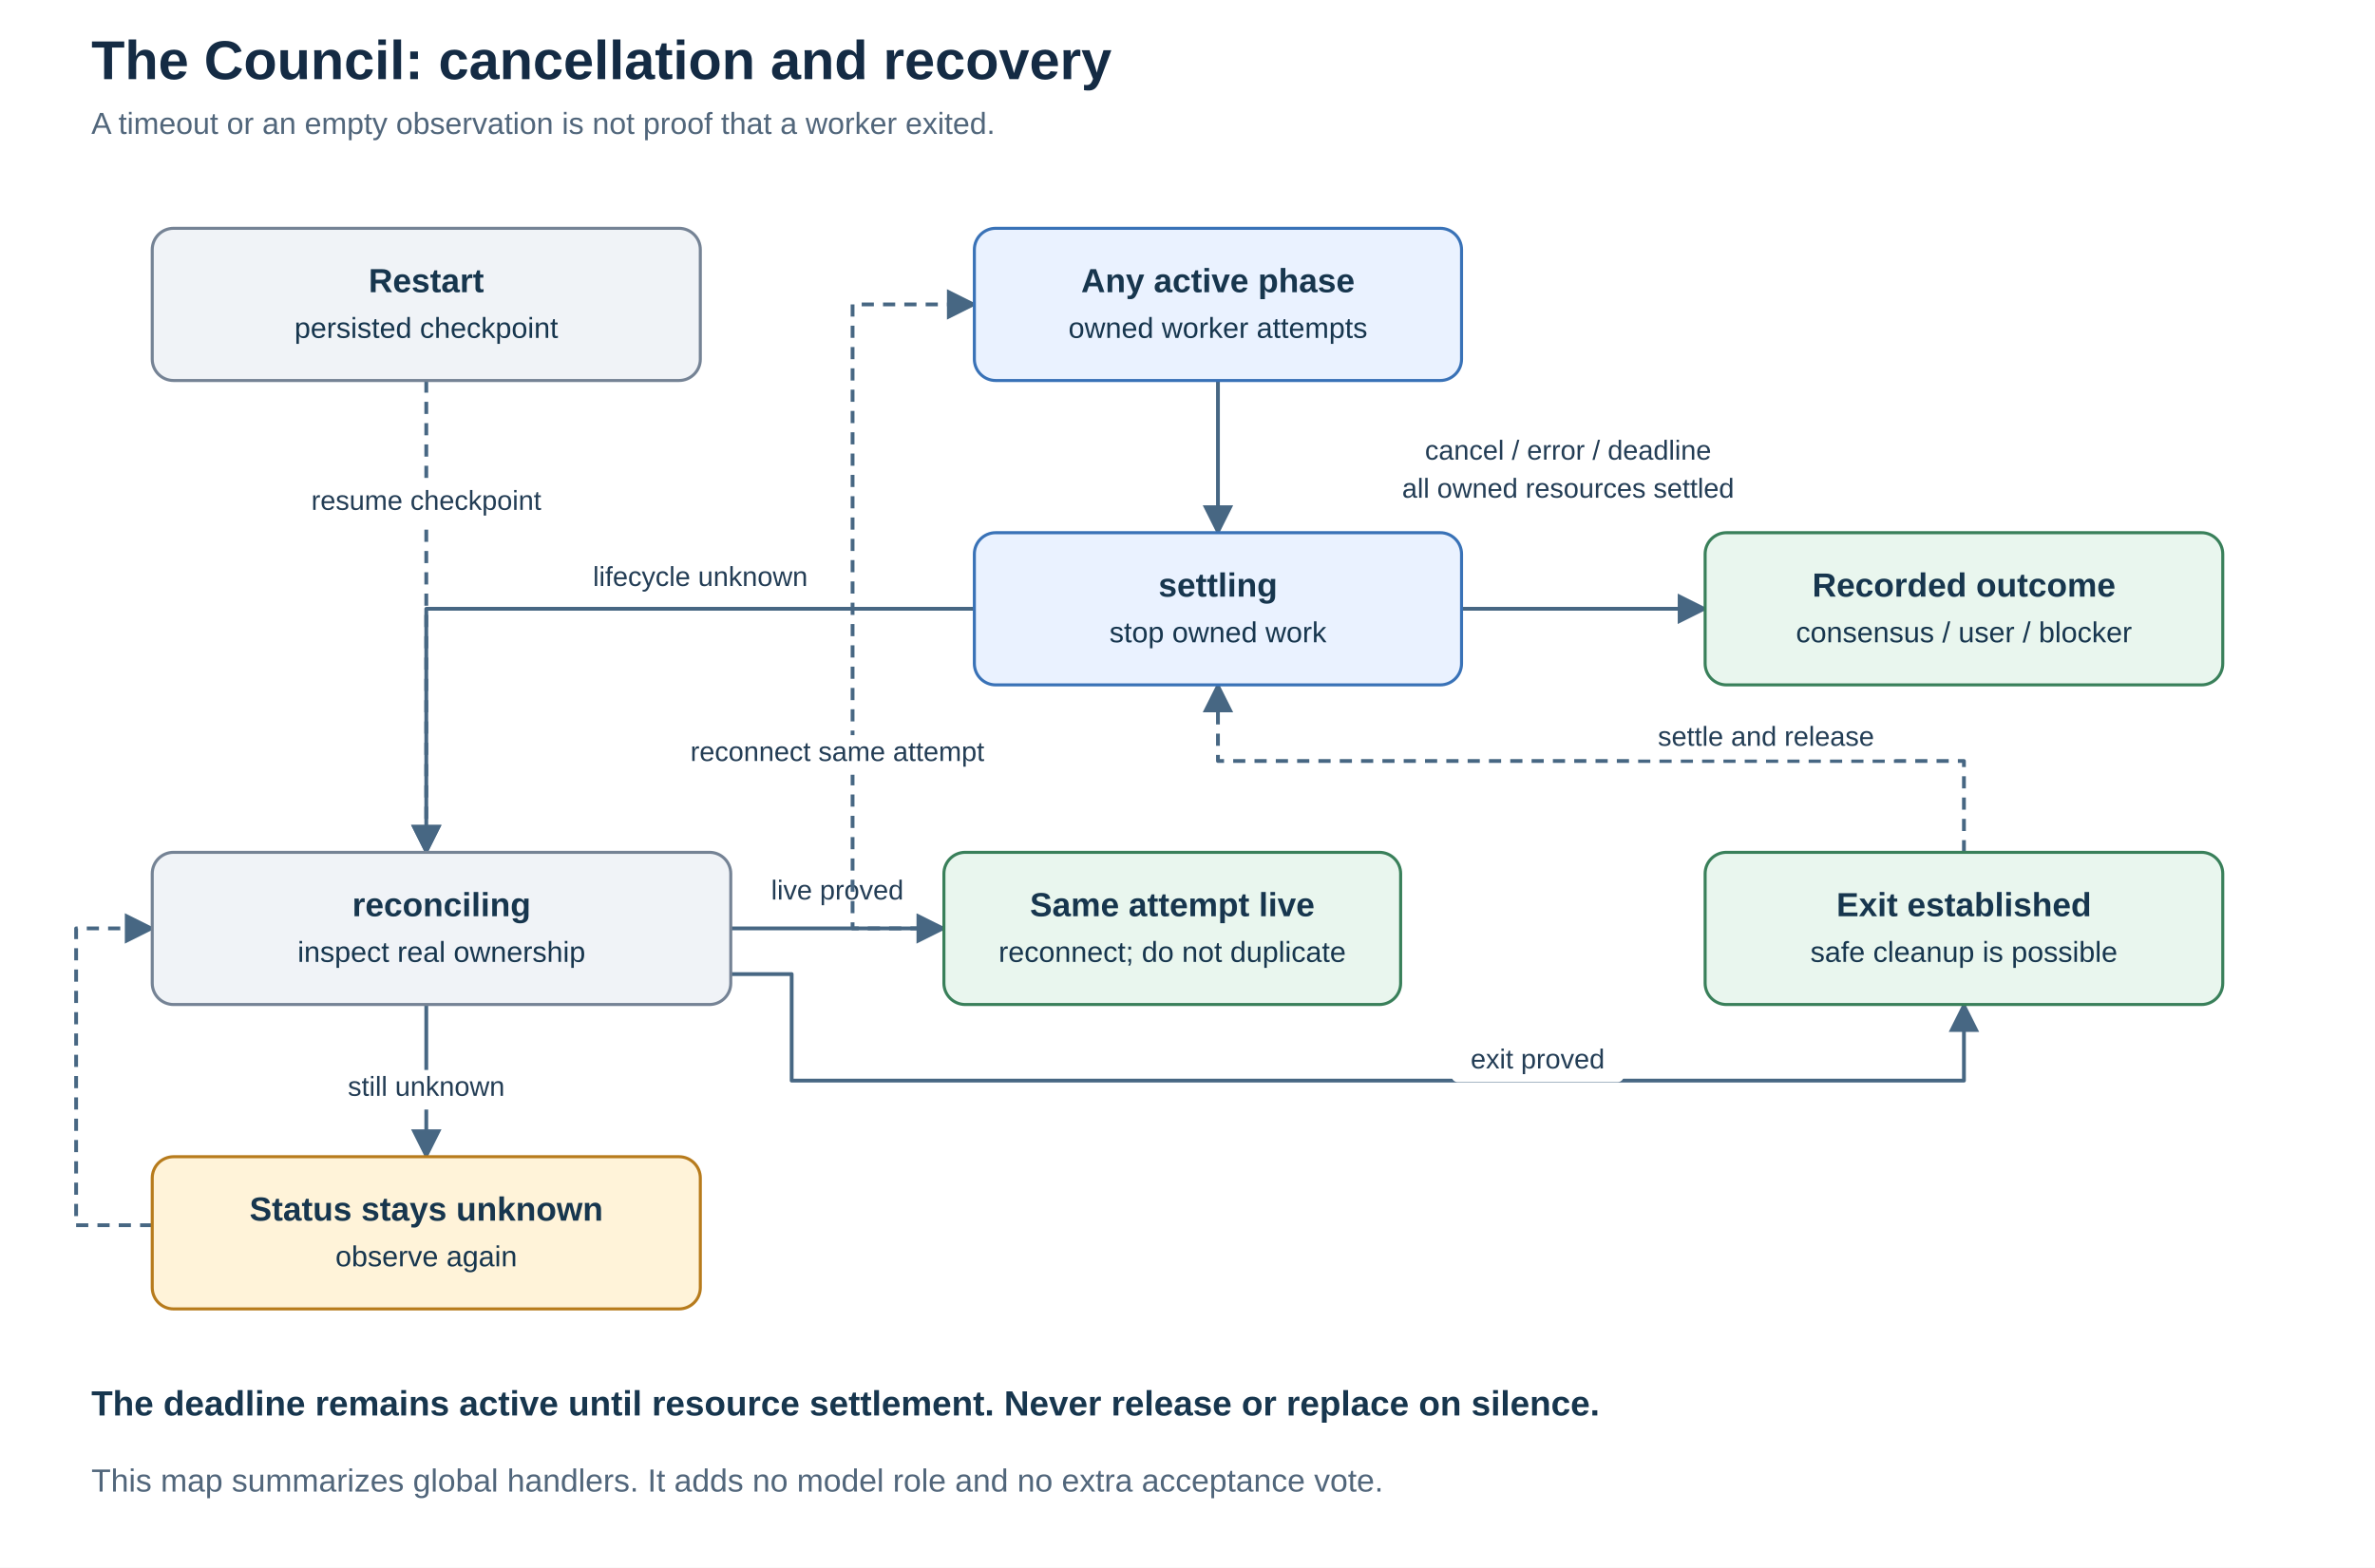
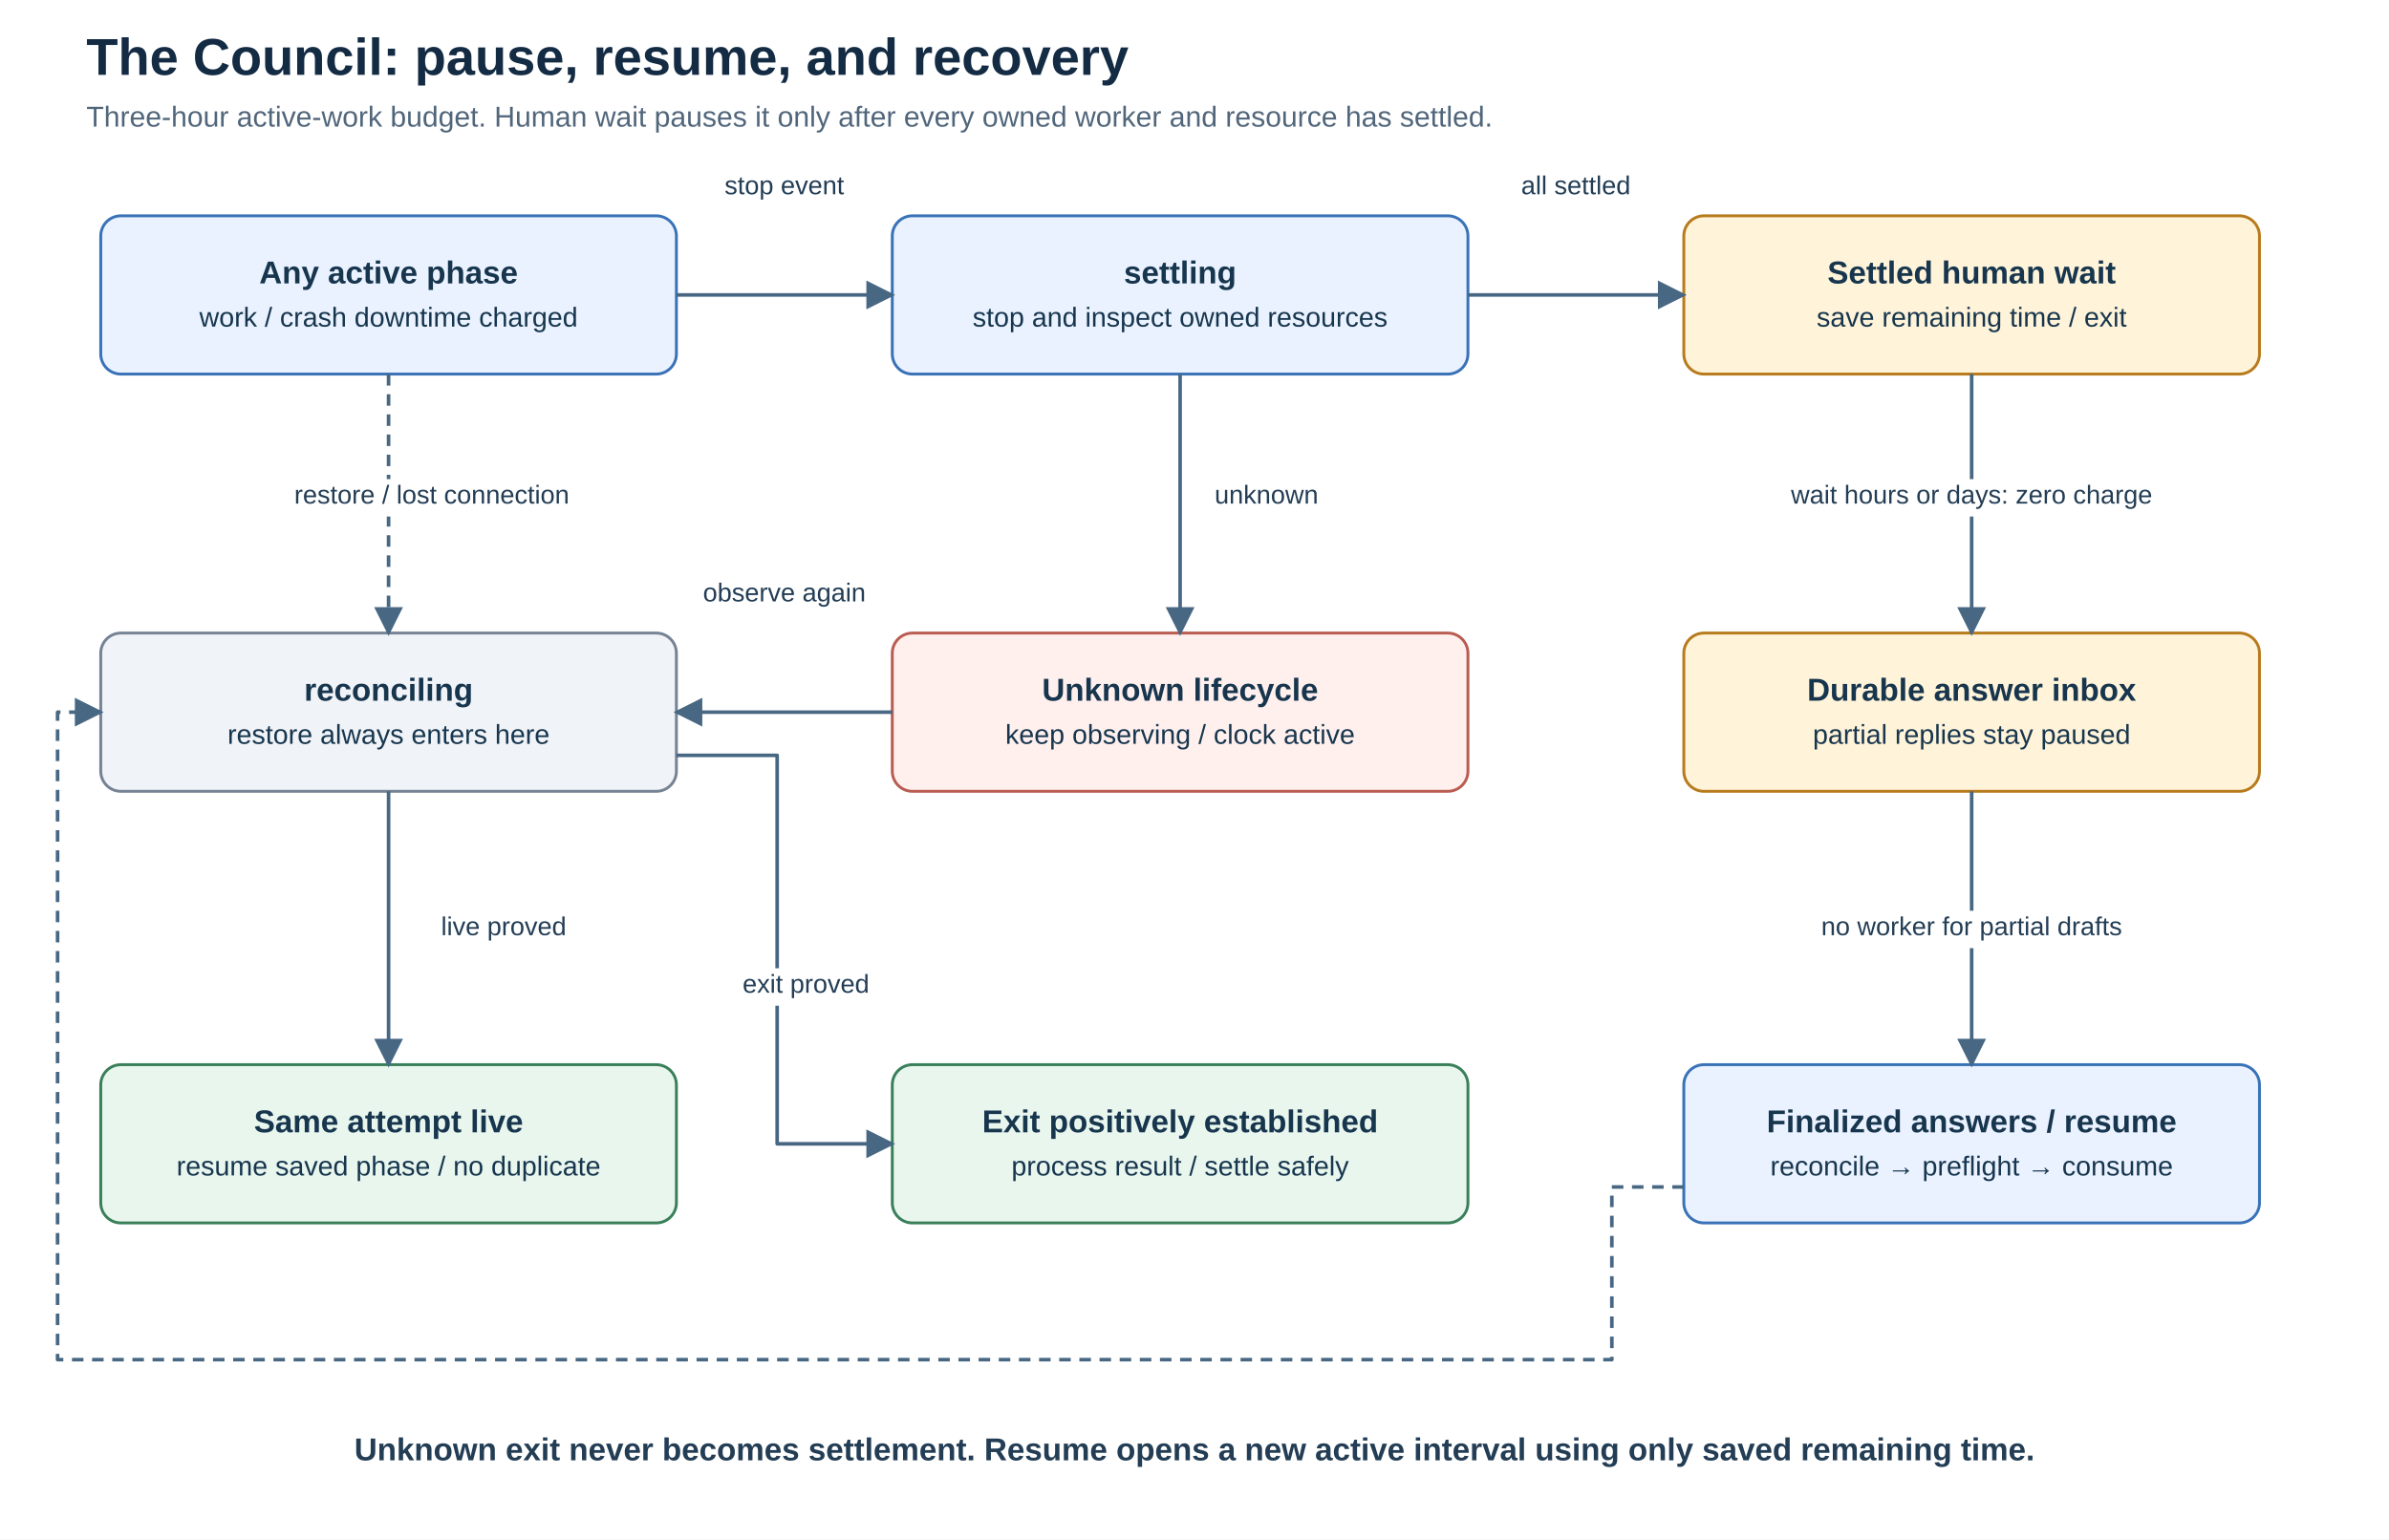
- <svg xmlns="http://www.w3.org/2000/svg" width="1560" height="1030" viewBox="0 0 1560 1030">
+ <svg xmlns="http://www.w3.org/2000/svg" width="1660" height="1070" viewBox="0 0 1660 1070">
  <defs>
    <marker id="arrow" viewBox="0 0 10 10" refX="9" refY="5" markerWidth="8" markerHeight="8" orient="auto-start-reverse">
      <path d="M 0 0 L 10 5 L 0 10 z" fill="#476783" />
    </marker>
  </defs>
-   <rect width="1560" height="1030" fill="#ffffff" />
-   <text x="60" y="52" font-family="Arial, Helvetica, sans-serif" font-size="36" fill="#142b44" text-anchor="start" font-weight="700">The Council: cancellation and recovery</text>
-   <text x="60" y="88" font-family="Arial, Helvetica, sans-serif" font-size="20" fill="#51667b" text-anchor="start" font-weight="400">A timeout or an empty observation is not proof that a worker exited.</text>
-   <polyline points="800,250 800,350" fill="none" stroke="#476783" stroke-width="2.5" stroke-linejoin="round" marker-end="url(#arrow)" />
-   <rect x="911.8" y="285" width="236.5" height="26" rx="4" fill="white" />
-   <text x="1030" y="302" font-family="Arial, Helvetica, sans-serif" font-size="18" fill="#233d55" text-anchor="middle" font-weight="400">cancel / error / deadline</text>
-   <polyline points="280,250 280,560" fill="none" stroke="#476783" stroke-width="2.5" stroke-linejoin="round" stroke-dasharray="8 6" marker-end="url(#arrow)" />
-   <rect x="197.0" y="318" width="165.9" height="26" rx="4" fill="white" />
-   <text x="280" y="335" font-family="Arial, Helvetica, sans-serif" font-size="18" fill="#233d55" text-anchor="middle" font-weight="400">resume checkpoint</text>
-   <polyline points="640,400 280,400 280,560" fill="none" stroke="#476783" stroke-width="2.5" stroke-linejoin="round" marker-end="url(#arrow)" />
-   <rect x="377.0" y="368" width="165.9" height="26" rx="4" fill="white" />
-   <text x="460" y="385" font-family="Arial, Helvetica, sans-serif" font-size="18" fill="#233d55" text-anchor="middle" font-weight="400">lifecycle unknown</text>
-   <polyline points="940,400 1120,400" fill="none" stroke="#476783" stroke-width="2.5" stroke-linejoin="round" marker-end="url(#arrow)" />
-   <rect x="902.9" y="310" width="254.1" height="26" rx="4" fill="white" />
-   <text x="1030" y="327" font-family="Arial, Helvetica, sans-serif" font-size="18" fill="#233d55" text-anchor="middle" font-weight="400">all owned resources settled</text>
-   <polyline points="480,610 620,610" fill="none" stroke="#476783" stroke-width="2.5" stroke-linejoin="round" marker-end="url(#arrow)" />
-   <rect x="493.5" y="574" width="113.0" height="26" rx="4" fill="white" />
-   <text x="550" y="591" font-family="Arial, Helvetica, sans-serif" font-size="18" fill="#233d55" text-anchor="middle" font-weight="400">live proved</text>
-   <polyline points="280,660 280,760" fill="none" stroke="#476783" stroke-width="2.5" stroke-linejoin="round" marker-end="url(#arrow)" />
-   <rect x="214.7" y="703" width="130.7" height="26" rx="4" fill="white" />
-   <text x="280" y="720" font-family="Arial, Helvetica, sans-serif" font-size="18" fill="#233d55" text-anchor="middle" font-weight="400">still unknown</text>
-   <polyline points="480,640 520,640 520,710 1290,710 1290,660" fill="none" stroke="#476783" stroke-width="2.5" stroke-linejoin="round" marker-end="url(#arrow)" />
-   <rect x="953.5" y="685" width="113.0" height="26" rx="4" fill="white" />
-   <text x="1010" y="702" font-family="Arial, Helvetica, sans-serif" font-size="18" fill="#233d55" text-anchor="middle" font-weight="400">exit proved</text>
-   <polyline points="620,610 560,610 560,200 640,200" fill="none" stroke="#476783" stroke-width="2.5" stroke-linejoin="round" stroke-dasharray="8 6" marker-end="url(#arrow)" />
-   <rect x="445.0" y="483" width="210.0" height="26" rx="4" fill="white" />
-   <text x="550" y="500" font-family="Arial, Helvetica, sans-serif" font-size="18" fill="#233d55" text-anchor="middle" font-weight="400">reconnect same attempt</text>
-   <polyline points="100,805 50,805 50,610 100,610" fill="none" stroke="#476783" stroke-width="2.5" stroke-linejoin="round" stroke-dasharray="8 6" marker-end="url(#arrow)" />
-   <polyline points="1290,560 1290,500 800,500 800,450" fill="none" stroke="#476783" stroke-width="2.5" stroke-linejoin="round" stroke-dasharray="8 6" marker-end="url(#arrow)" />
-   <rect x="1072.6" y="473" width="174.8" height="26" rx="4" fill="white" />
-   <text x="1160" y="490" font-family="Arial, Helvetica, sans-serif" font-size="18" fill="#233d55" text-anchor="middle" font-weight="400">settle and release</text>
-   <rect x="100" y="150" width="360" height="100" rx="14" fill="#f0f3f7" stroke="#758395" stroke-width="2" />
-   <text x="280.0" y="192.0" font-family="Arial, Helvetica, sans-serif" font-size="22" fill="#17364e" text-anchor="middle" font-weight="600">Restart</text>
-   <text x="280.0" y="222.0" font-family="Arial, Helvetica, sans-serif" font-size="19" fill="#17364e" text-anchor="middle" font-weight="400">persisted checkpoint</text>
-   <rect x="640" y="150" width="320" height="100" rx="14" fill="#eaf2ff" stroke="#3972b7" stroke-width="2" />
-   <text x="800.0" y="192.0" font-family="Arial, Helvetica, sans-serif" font-size="22" fill="#17364e" text-anchor="middle" font-weight="600">Any active phase</text>
-   <text x="800.0" y="222.0" font-family="Arial, Helvetica, sans-serif" font-size="19" fill="#17364e" text-anchor="middle" font-weight="400">owned worker attempts</text>
-   <rect x="640" y="350" width="320" height="100" rx="14" fill="#eaf2ff" stroke="#3972b7" stroke-width="2" />
-   <text x="800.0" y="392.0" font-family="Arial, Helvetica, sans-serif" font-size="22" fill="#17364e" text-anchor="middle" font-weight="600">settling</text>
-   <text x="800.0" y="422.0" font-family="Arial, Helvetica, sans-serif" font-size="19" fill="#17364e" text-anchor="middle" font-weight="400">stop owned work</text>
-   <rect x="1120" y="350" width="340" height="100" rx="14" fill="#e9f6ee" stroke="#39805a" stroke-width="2" />
-   <text x="1290.0" y="392.0" font-family="Arial, Helvetica, sans-serif" font-size="22" fill="#17364e" text-anchor="middle" font-weight="600">Recorded outcome</text>
-   <text x="1290.0" y="422.0" font-family="Arial, Helvetica, sans-serif" font-size="19" fill="#17364e" text-anchor="middle" font-weight="400">consensus / user / blocker</text>
-   <rect x="100" y="560" width="380" height="100" rx="14" fill="#f0f3f7" stroke="#758395" stroke-width="2" />
-   <text x="290.0" y="602.0" font-family="Arial, Helvetica, sans-serif" font-size="22" fill="#17364e" text-anchor="middle" font-weight="600">reconciling</text>
-   <text x="290.0" y="632.0" font-family="Arial, Helvetica, sans-serif" font-size="19" fill="#17364e" text-anchor="middle" font-weight="400">inspect real ownership</text>
-   <rect x="620" y="560" width="300" height="100" rx="14" fill="#e9f6ee" stroke="#39805a" stroke-width="2" />
-   <text x="770.0" y="602.0" font-family="Arial, Helvetica, sans-serif" font-size="22" fill="#17364e" text-anchor="middle" font-weight="600">Same attempt live</text>
-   <text x="770.0" y="632.0" font-family="Arial, Helvetica, sans-serif" font-size="19" fill="#17364e" text-anchor="middle" font-weight="400">reconnect; do not duplicate</text>
-   <rect x="1120" y="560" width="340" height="100" rx="14" fill="#e9f6ee" stroke="#39805a" stroke-width="2" />
-   <text x="1290.0" y="602.0" font-family="Arial, Helvetica, sans-serif" font-size="22" fill="#17364e" text-anchor="middle" font-weight="600">Exit established</text>
-   <text x="1290.0" y="632.0" font-family="Arial, Helvetica, sans-serif" font-size="19" fill="#17364e" text-anchor="middle" font-weight="400">safe cleanup is possible</text>
-   <rect x="100" y="760" width="360" height="100" rx="14" fill="#fff3d9" stroke="#b77b1c" stroke-width="2" />
-   <text x="280.0" y="802.0" font-family="Arial, Helvetica, sans-serif" font-size="22" fill="#17364e" text-anchor="middle" font-weight="600">Status stays unknown</text>
-   <text x="280.0" y="832.0" font-family="Arial, Helvetica, sans-serif" font-size="19" fill="#17364e" text-anchor="middle" font-weight="400">observe again</text>
-   <text x="60" y="930" font-family="Arial, Helvetica, sans-serif" font-size="23" fill="#17364e" text-anchor="start" font-weight="600">The deadline remains active until resource settlement. Never release or replace on silence.</text>
-   <text x="60" y="980" font-family="Arial, Helvetica, sans-serif" font-size="21" fill="#51667b" text-anchor="start" font-weight="400">This map summarizes global handlers. It adds no model role and no extra acceptance vote.</text>
+   <rect width="1660" height="1070" fill="#ffffff" />
+   <text x="60" y="52" font-family="Arial, Helvetica, sans-serif" font-size="36" fill="#142b44" text-anchor="start" font-weight="700">The Council: pause, resume, and recovery</text>
+   <text x="60" y="88" font-family="Arial, Helvetica, sans-serif" font-size="20" fill="#51667b" text-anchor="start" font-weight="400">Three-hour active-work budget. Human wait pauses it only after every owned worker and resource has settled.</text>
+   <rect x="70" y="150" width="400" height="110" rx="14" fill="#eaf2ff" stroke="#3972b7" stroke-width="2" />
+   <text x="270.0" y="197.0" font-family="Arial, Helvetica, sans-serif" font-size="22" fill="#17364e" text-anchor="middle" font-weight="600">Any active phase</text>
+   <text x="270.0" y="227.0" font-family="Arial, Helvetica, sans-serif" font-size="19" fill="#17364e" text-anchor="middle" font-weight="400">work / crash downtime charged</text>
+   <rect x="620" y="150" width="400" height="110" rx="14" fill="#eaf2ff" stroke="#3972b7" stroke-width="2" />
+   <text x="820.0" y="197.0" font-family="Arial, Helvetica, sans-serif" font-size="22" fill="#17364e" text-anchor="middle" font-weight="600">settling</text>
+   <text x="820.0" y="227.0" font-family="Arial, Helvetica, sans-serif" font-size="19" fill="#17364e" text-anchor="middle" font-weight="400">stop and inspect owned resources</text>
+   <rect x="1170" y="150" width="400" height="110" rx="14" fill="#fff3d9" stroke="#b77b1c" stroke-width="2" />
+   <text x="1370.0" y="197.0" font-family="Arial, Helvetica, sans-serif" font-size="22" fill="#17364e" text-anchor="middle" font-weight="600">Settled human wait</text>
+   <text x="1370.0" y="227.0" font-family="Arial, Helvetica, sans-serif" font-size="19" fill="#17364e" text-anchor="middle" font-weight="400">save remaining time / exit</text>
+   <rect x="70" y="440" width="400" height="110" rx="14" fill="#f0f3f7" stroke="#758395" stroke-width="2" />
+   <text x="270.0" y="487.0" font-family="Arial, Helvetica, sans-serif" font-size="22" fill="#17364e" text-anchor="middle" font-weight="600">reconciling</text>
+   <text x="270.0" y="517.0" font-family="Arial, Helvetica, sans-serif" font-size="19" fill="#17364e" text-anchor="middle" font-weight="400">restore always enters here</text>
+   <rect x="620" y="440" width="400" height="110" rx="14" fill="#fff0ee" stroke="#b95c51" stroke-width="2" />
+   <text x="820.0" y="487.0" font-family="Arial, Helvetica, sans-serif" font-size="22" fill="#17364e" text-anchor="middle" font-weight="600">Unknown lifecycle</text>
+   <text x="820.0" y="517.0" font-family="Arial, Helvetica, sans-serif" font-size="19" fill="#17364e" text-anchor="middle" font-weight="400">keep observing / clock active</text>
+   <rect x="1170" y="440" width="400" height="110" rx="14" fill="#fff3d9" stroke="#b77b1c" stroke-width="2" />
+   <text x="1370.0" y="487.0" font-family="Arial, Helvetica, sans-serif" font-size="22" fill="#17364e" text-anchor="middle" font-weight="600">Durable answer inbox</text>
+   <text x="1370.0" y="517.0" font-family="Arial, Helvetica, sans-serif" font-size="19" fill="#17364e" text-anchor="middle" font-weight="400">partial replies stay paused</text>
+   <rect x="70" y="740" width="400" height="110" rx="14" fill="#e9f6ee" stroke="#39805a" stroke-width="2" />
+   <text x="270.0" y="787.0" font-family="Arial, Helvetica, sans-serif" font-size="22" fill="#17364e" text-anchor="middle" font-weight="600">Same attempt live</text>
+   <text x="270.0" y="817.0" font-family="Arial, Helvetica, sans-serif" font-size="19" fill="#17364e" text-anchor="middle" font-weight="400">resume saved phase / no duplicate</text>
+   <rect x="620" y="740" width="400" height="110" rx="14" fill="#e9f6ee" stroke="#39805a" stroke-width="2" />
+   <text x="820.0" y="787.0" font-family="Arial, Helvetica, sans-serif" font-size="22" fill="#17364e" text-anchor="middle" font-weight="600">Exit positively established</text>
+   <text x="820.0" y="817.0" font-family="Arial, Helvetica, sans-serif" font-size="19" fill="#17364e" text-anchor="middle" font-weight="400">process result / settle safely</text>
+   <rect x="1170" y="740" width="400" height="110" rx="14" fill="#eaf2ff" stroke="#3972b7" stroke-width="2" />
+   <text x="1370.0" y="787.0" font-family="Arial, Helvetica, sans-serif" font-size="22" fill="#17364e" text-anchor="middle" font-weight="600">Finalized answers / resume</text>
+   <text x="1370.0" y="817.0" font-family="Arial, Helvetica, sans-serif" font-size="19" fill="#17364e" text-anchor="middle" font-weight="400">reconcile → preflight → consume</text>
+   <polyline points="470,205 620,205" fill="none" stroke="#476783" stroke-width="2.5" stroke-linejoin="round" marker-end="url(#arrow)" />
+   <rect x="492.9" y="118" width="104.2" height="26" rx="4" fill="white" />
+   <text x="545" y="135" font-family="Arial, Helvetica, sans-serif" font-size="18" fill="#233d55" text-anchor="middle" font-weight="400">stop event</text>
+   <polyline points="1020,205 1170,205" fill="none" stroke="#476783" stroke-width="2.5" stroke-linejoin="round" marker-end="url(#arrow)" />
+   <rect x="1038.5" y="118" width="113.0" height="26" rx="4" fill="white" />
+   <text x="1095" y="135" font-family="Arial, Helvetica, sans-serif" font-size="18" fill="#233d55" text-anchor="middle" font-weight="400">all settled</text>
+   <polyline points="820,260 820,440" fill="none" stroke="#476783" stroke-width="2.5" stroke-linejoin="round" marker-end="url(#arrow)" />
+   <rect x="841.1" y="333" width="77.7" height="26" rx="4" fill="white" />
+   <text x="880" y="350" font-family="Arial, Helvetica, sans-serif" font-size="18" fill="#233d55" text-anchor="middle" font-weight="400">unknown</text>
+   <polyline points="620,495 470,495" fill="none" stroke="#476783" stroke-width="2.5" stroke-linejoin="round" marker-end="url(#arrow)" />
+   <rect x="479.7" y="401" width="130.7" height="26" rx="4" fill="white" />
+   <text x="545" y="418" font-family="Arial, Helvetica, sans-serif" font-size="18" fill="#233d55" text-anchor="middle" font-weight="400">observe again</text>
+   <polyline points="270,260 270,440" fill="none" stroke="#476783" stroke-width="2.5" stroke-linejoin="round" stroke-dasharray="8 6" marker-end="url(#arrow)" />
+   <rect x="181.8" y="333" width="236.5" height="26" rx="4" fill="white" />
+   <text x="300" y="350" font-family="Arial, Helvetica, sans-serif" font-size="18" fill="#233d55" text-anchor="middle" font-weight="400">restore / lost connection</text>
+   <polyline points="270,550 270,740" fill="none" stroke="#476783" stroke-width="2.5" stroke-linejoin="round" marker-end="url(#arrow)" />
+   <rect x="293.5" y="633" width="113.0" height="26" rx="4" fill="white" />
+   <text x="350" y="650" font-family="Arial, Helvetica, sans-serif" font-size="18" fill="#233d55" text-anchor="middle" font-weight="400">live proved</text>
+   <polyline points="470,525 540,525 540,795 620,795" fill="none" stroke="#476783" stroke-width="2.5" stroke-linejoin="round" marker-end="url(#arrow)" />
+   <rect x="503.5" y="673" width="113.0" height="26" rx="4" fill="white" />
+   <text x="560" y="690" font-family="Arial, Helvetica, sans-serif" font-size="18" fill="#233d55" text-anchor="middle" font-weight="400">exit proved</text>
+   <polyline points="1370,260 1370,440" fill="none" stroke="#476783" stroke-width="2.5" stroke-linejoin="round" marker-end="url(#arrow)" />
+   <rect x="1225.3" y="333" width="289.4" height="26" rx="4" fill="white" />
+   <text x="1370" y="350" font-family="Arial, Helvetica, sans-serif" font-size="18" fill="#233d55" text-anchor="middle" font-weight="400">wait hours or days: zero charge</text>
+   <polyline points="1370,550 1370,740" fill="none" stroke="#476783" stroke-width="2.5" stroke-linejoin="round" marker-end="url(#arrow)" />
+   <rect x="1238.5" y="633" width="263.0" height="26" rx="4" fill="white" />
+   <text x="1370" y="650" font-family="Arial, Helvetica, sans-serif" font-size="18" fill="#233d55" text-anchor="middle" font-weight="400">no worker for partial drafts</text>
+   <polyline points="1170,825 1120,825 1120,945 40,945 40,495 70,495" fill="none" stroke="#476783" stroke-width="2.5" stroke-linejoin="round" stroke-dasharray="8 6" marker-end="url(#arrow)" />
+   <text x="830" y="1015" font-family="Arial, Helvetica, sans-serif" font-size="22" fill="#233d55" text-anchor="middle" font-weight="600">Unknown exit never becomes settlement. Resume opens a new active interval using only saved remaining time.</text>
</svg>
